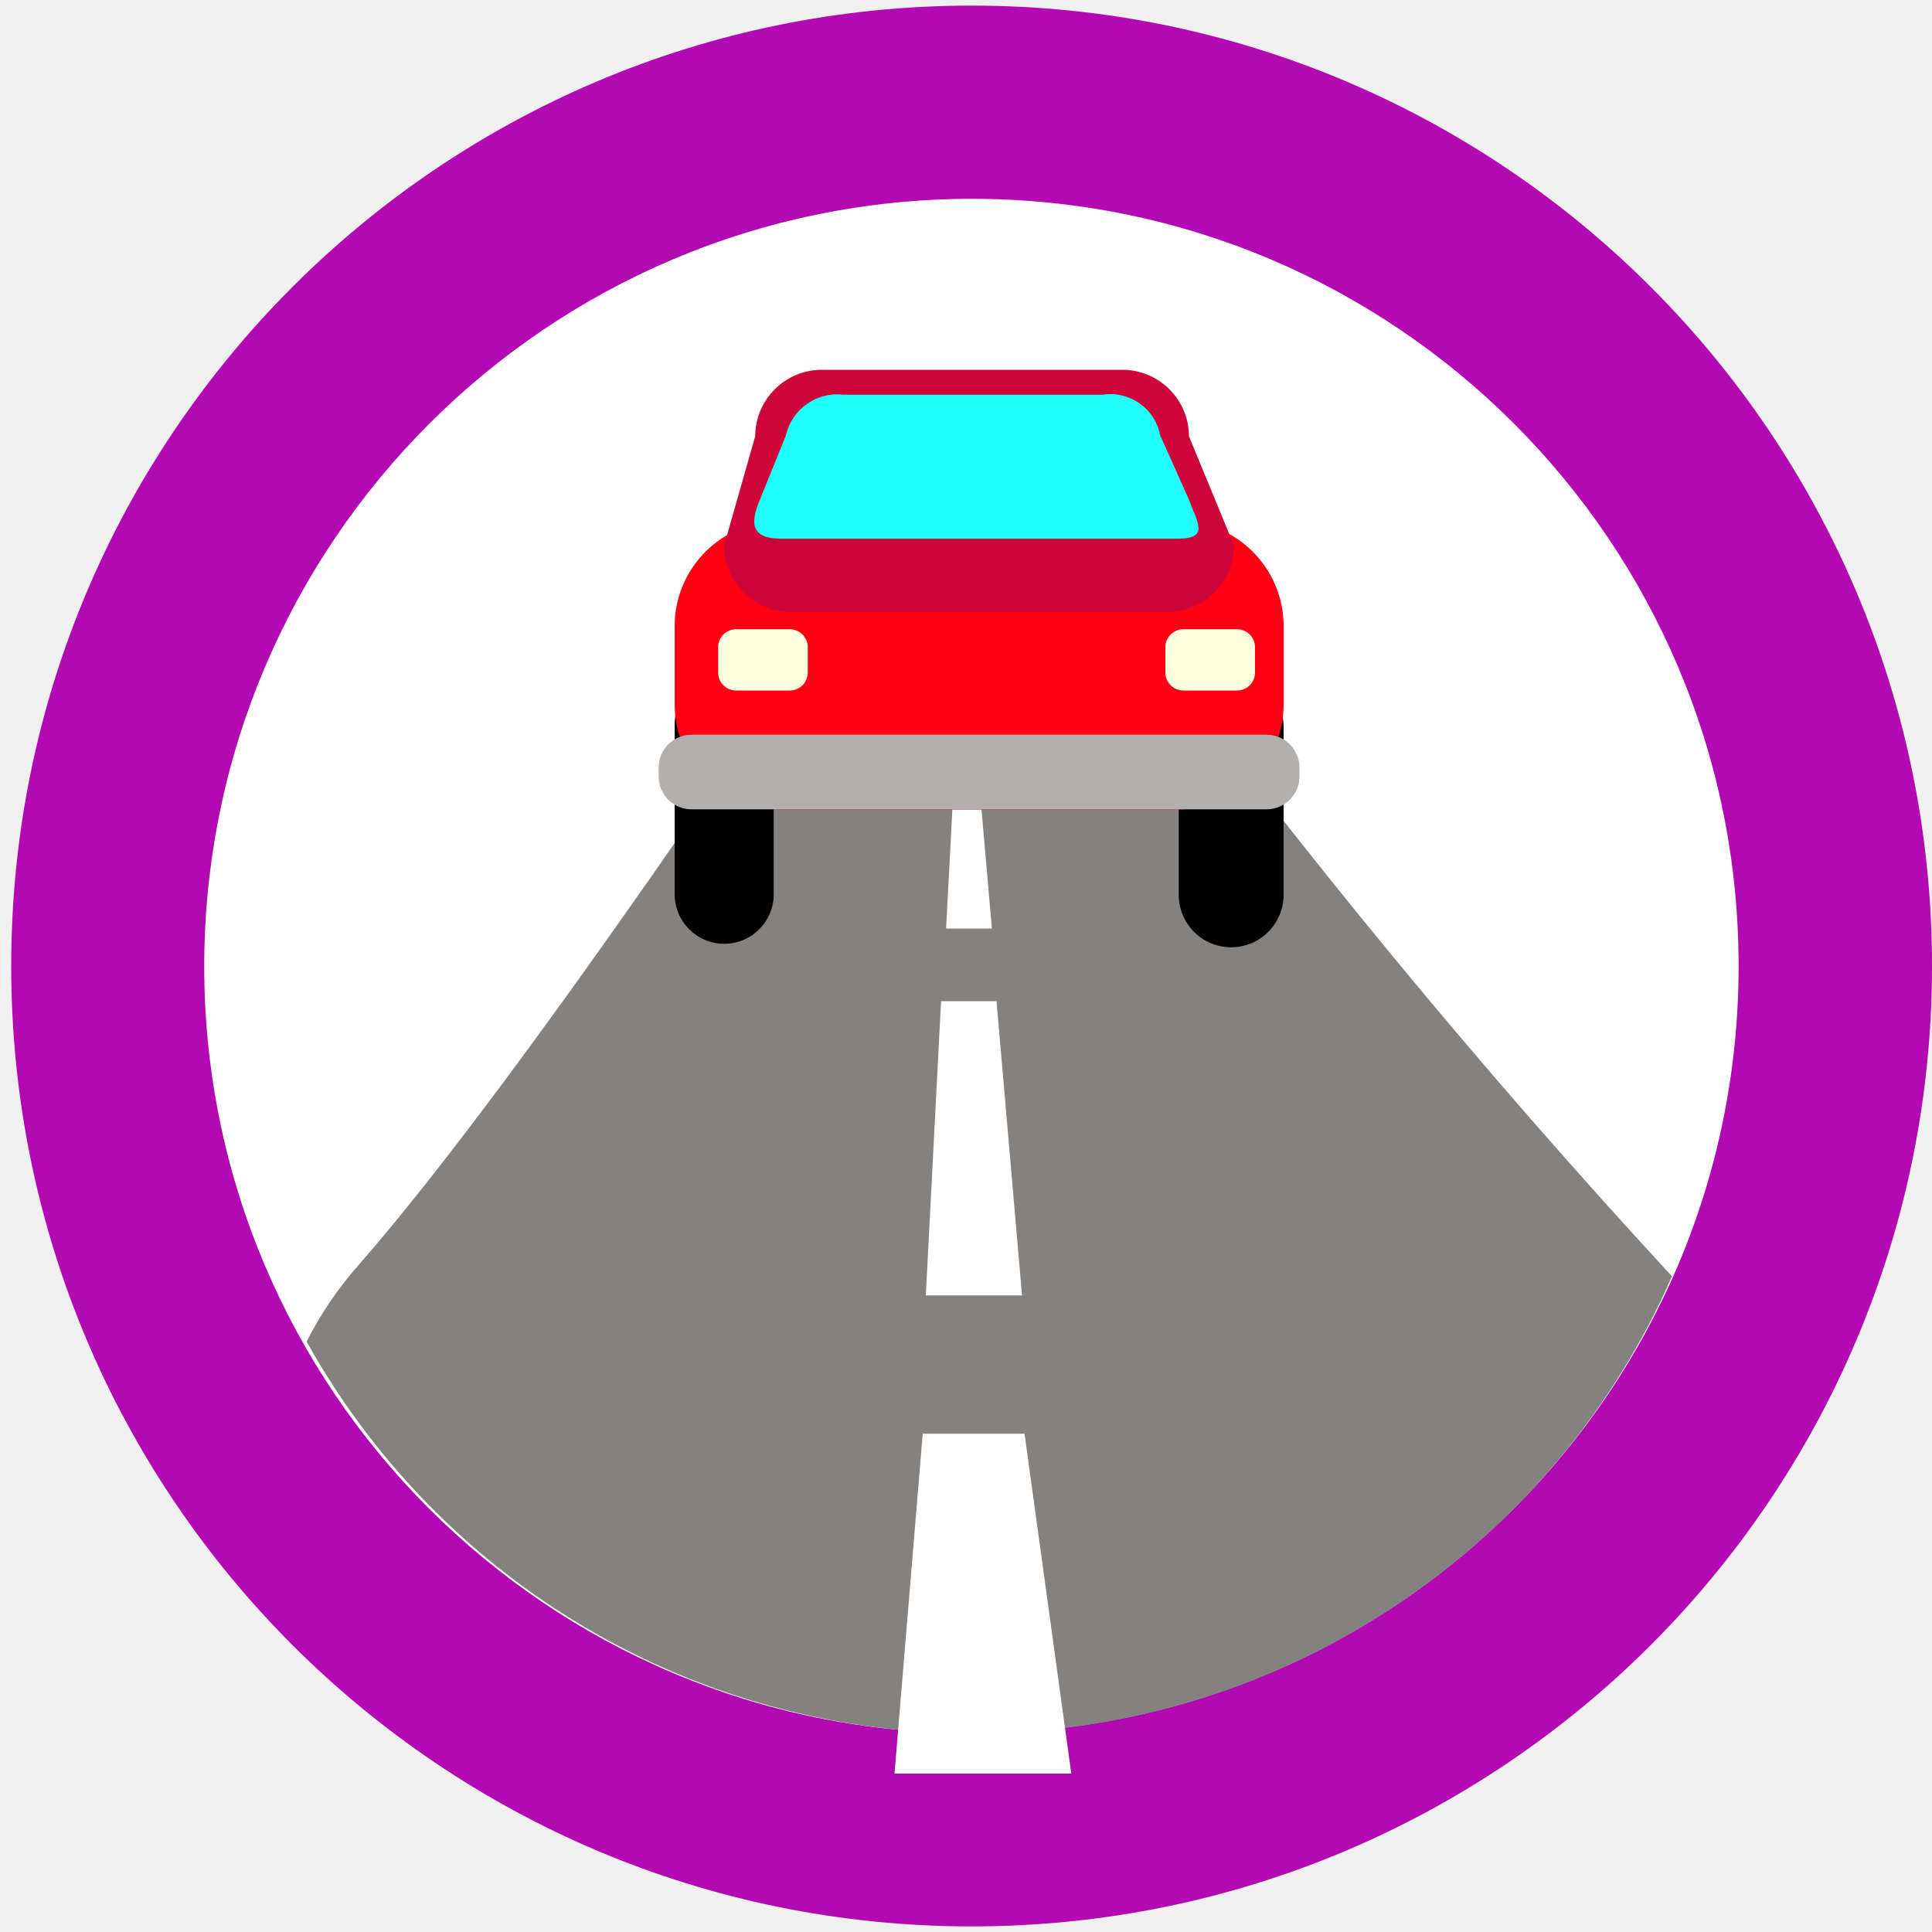
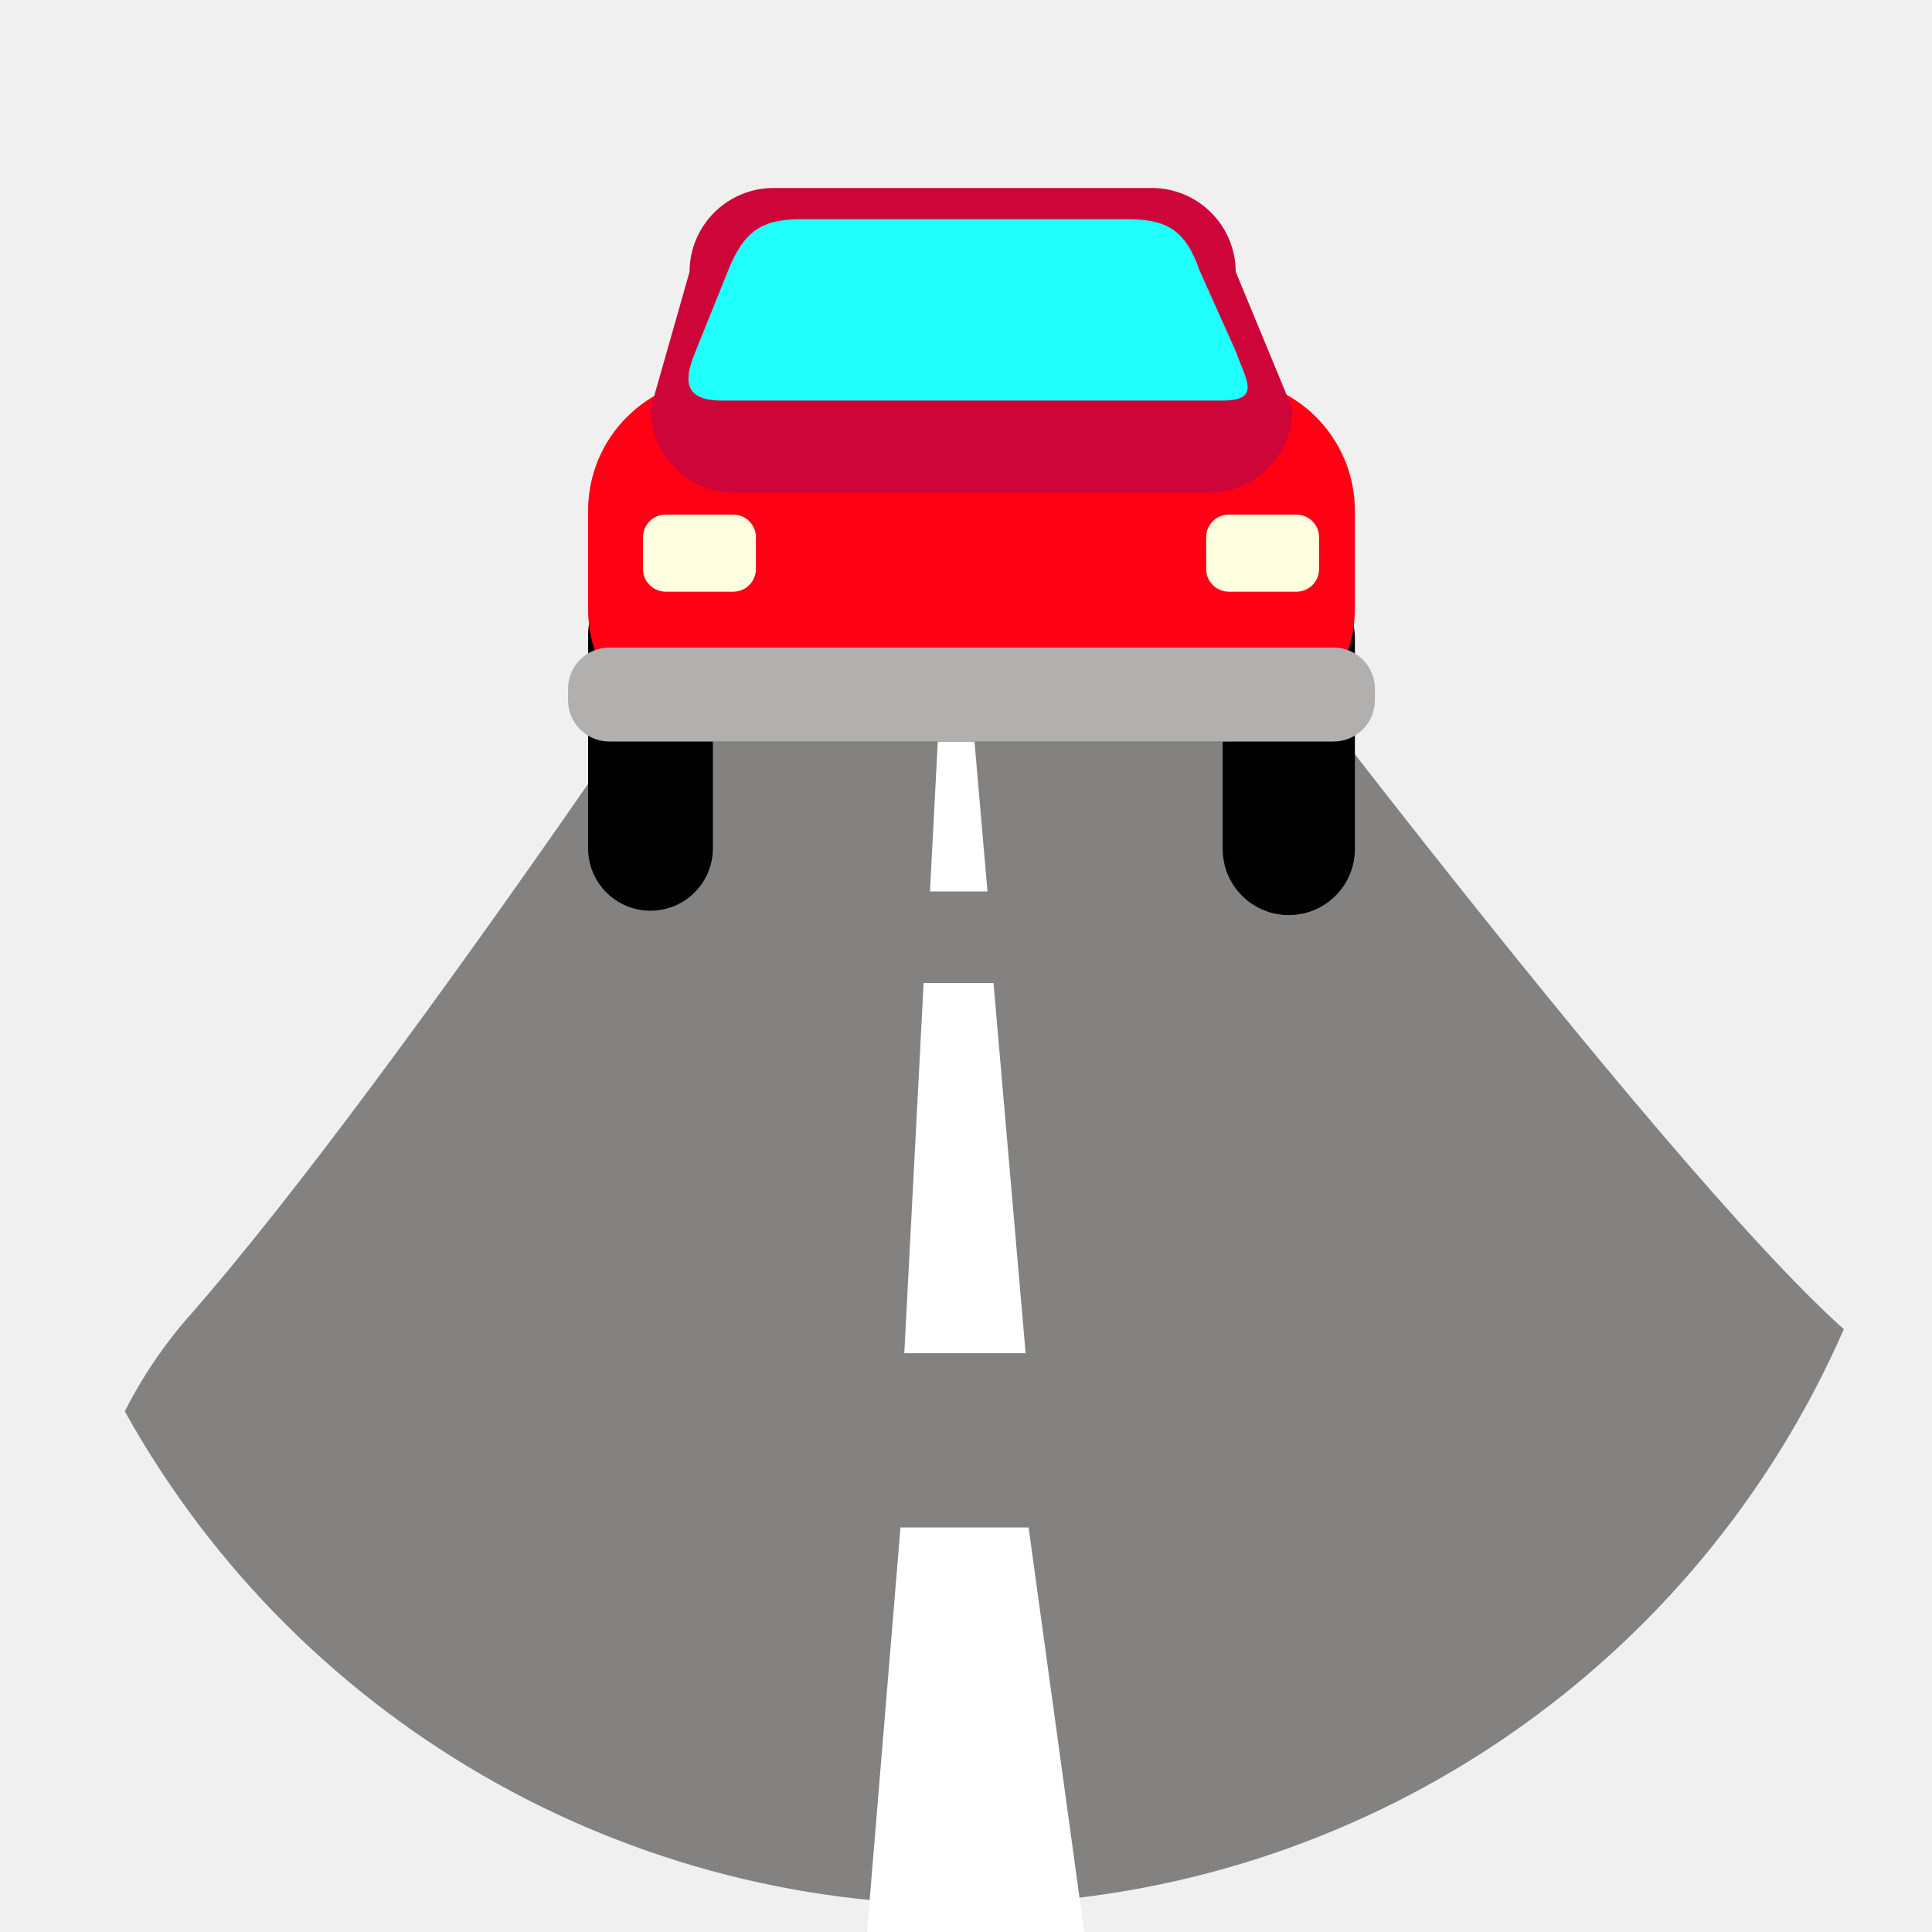
- <svg xmlns="http://www.w3.org/2000/svg" width="10" height="10" viewBox="0 0 10 10">
-   <g id="icon-border">
-     <path d="M5.029.029A4.971,4.971,0,1,0,10,5,4.971,4.971,0,0,0,5.029.029Z" fill="#b209b2" />
-     <path d="M5.029,1.029A3.971,3.971,0,1,1,1.057,5,3.976,3.976,0,0,1,5.029,1.029" fill="#fff" />
-   </g>
-   <g id="icons">
-     <path d="M8.654,6.606a39.274,39.274,0,0,1-2.79-3.383L4.272,3.215S2.736,5.542,1.861,6.542a1.873,1.873,0,0,0-.274.402,3.948,3.948,0,0,0,7.067-.338Z" fill="#848281" />
-     <polygon points="5.068 3.899 4.939 3.899 4.959 3.506 5.034 3.506 5.068 3.899" fill="#fff" />
-     <polygon points="5.134 4.806 4.897 4.806 4.935 4.085 5.071 4.085 5.134 4.806" fill="#fff" />
-     <polygon points="5.29 6.705 4.792 6.705 4.871 5.182 5.158 5.182 5.29 6.705" fill="#fff" />
-     <polygon points="5.545 9.18 4.63 9.18 4.776 7.421 5.303 7.421 5.545 9.18" fill="#fff" />
-     <rect x="3.492" y="3.494" width="0.513" height="1.391" rx="0.257" ry="0.257" />
-     <rect x="6.101" y="3.494" width="0.543" height="1.409" rx="0.272" ry="0.272" />
-     <rect x="3.492" y="2.696" width="3.152" height="1.494" rx="0.545" ry="0.545" fill="#ff0015" />
-     <path d="M6.043,3.167H4.092a.345.345,0,0,1-.344-.344l.161-.565a.345.345,0,0,1,.344-.344H5.81a.345.345,0,0,1,.344.344l.233.565A.345.345,0,0,1,6.043,3.167Z" fill="#ce0539" />
-     <path d="M6.101,2.788H4.041c-.163,0-.152-.092-.112-.191l.139-.344a.272.272,0,0,1,.297-.21H5.708a.262.262,0,0,1,.297.21l.152.34C6.192,2.696,6.264,2.788,6.101,2.788Z" fill="#1ffffb" />
-     <rect x="3.409" y="3.803" width="3.317" height="0.386" rx="0.17" ry="0.17" fill="#b2afaf" />
-     <rect x="6.032" y="3.257" width="0.464" height="0.317" rx="0.093" ry="0.093" fill="#feffdf" />
-     <rect x="3.717" y="3.257" width="0.464" height="0.317" rx="0.093" ry="0.093" fill="#feffdf" />
-   </g>
+ <svg xmlns="http://www.w3.org/2000/svg" id="icons" width="100" height="100" viewBox="0 0 100 100">
+   <path d="M95.435,68.799C85.594,59.998,60.304,26.211,60.304,26.211l-20.035-.1S20.922,55.402,9.906,67.993a23.59,23.59,0,0,0-3.447,5.06,49.712,49.712,0,0,0,88.977-4.253Z" fill="#848281" />
+   <polygon points="50.284 34.724 48.66 34.724 48.919 29.768 49.854 29.768 50.284 34.724" fill="#fff" />
+   <polygon points="51.112 46.142 48.135 46.142 48.609 37.056 50.324 37.056 51.112 46.142" fill="#fff" />
+   <polygon points="53.086 70.043 46.806 70.043 47.807 50.879 51.424 50.879 53.086 70.043" fill="#fff" />
+   <polygon points="56.287 101.215 44.775 101.215 46.609 79.06 53.24 79.06 56.287 101.215" fill="#fff" />
+   <rect x="30.439" y="29.621" width="6.46" height="17.517" rx="3.23" ry="3.23" />
+   <rect x="63.286" y="29.621" width="6.843" height="17.744" rx="3.421" ry="3.421" />
+   <rect x="30.439" y="19.576" width="39.689" height="18.803" rx="6.859" ry="6.859" fill="#ff0015" />
+   <path d="M62.565,25.506H38.003a4.346,4.346,0,0,1-4.334-4.334l2.023-7.108A4.347,4.347,0,0,1,40.026,9.73h19.6A4.347,4.347,0,0,1,63.96,14.064l2.939,7.108A4.346,4.346,0,0,1,62.565,25.506Z" fill="#ce0539" />
+   <path d="M63.286,20.733H37.361c-2.057,0-1.911-1.157-1.415-2.409l1.746-4.335c.793-1.968,1.683-2.643,3.74-2.643H58.346c2.057,0,3.015.562,3.74,2.643l1.917,4.281C64.432,19.576,65.343,20.733,63.286,20.733Z" fill="#1ffffb" />
+   <rect x="29.401" y="33.517" width="41.765" height="4.863" rx="2.138" ry="2.138" fill="#b2afaf" />
+   <rect x="62.43" y="26.635" width="5.846" height="3.991" rx="1.175" ry="1.175" fill="#feffdf" />
+   <rect x="33.28" y="26.635" width="5.846" height="3.991" rx="1.175" ry="1.175" fill="#feffdf" />
</svg>
